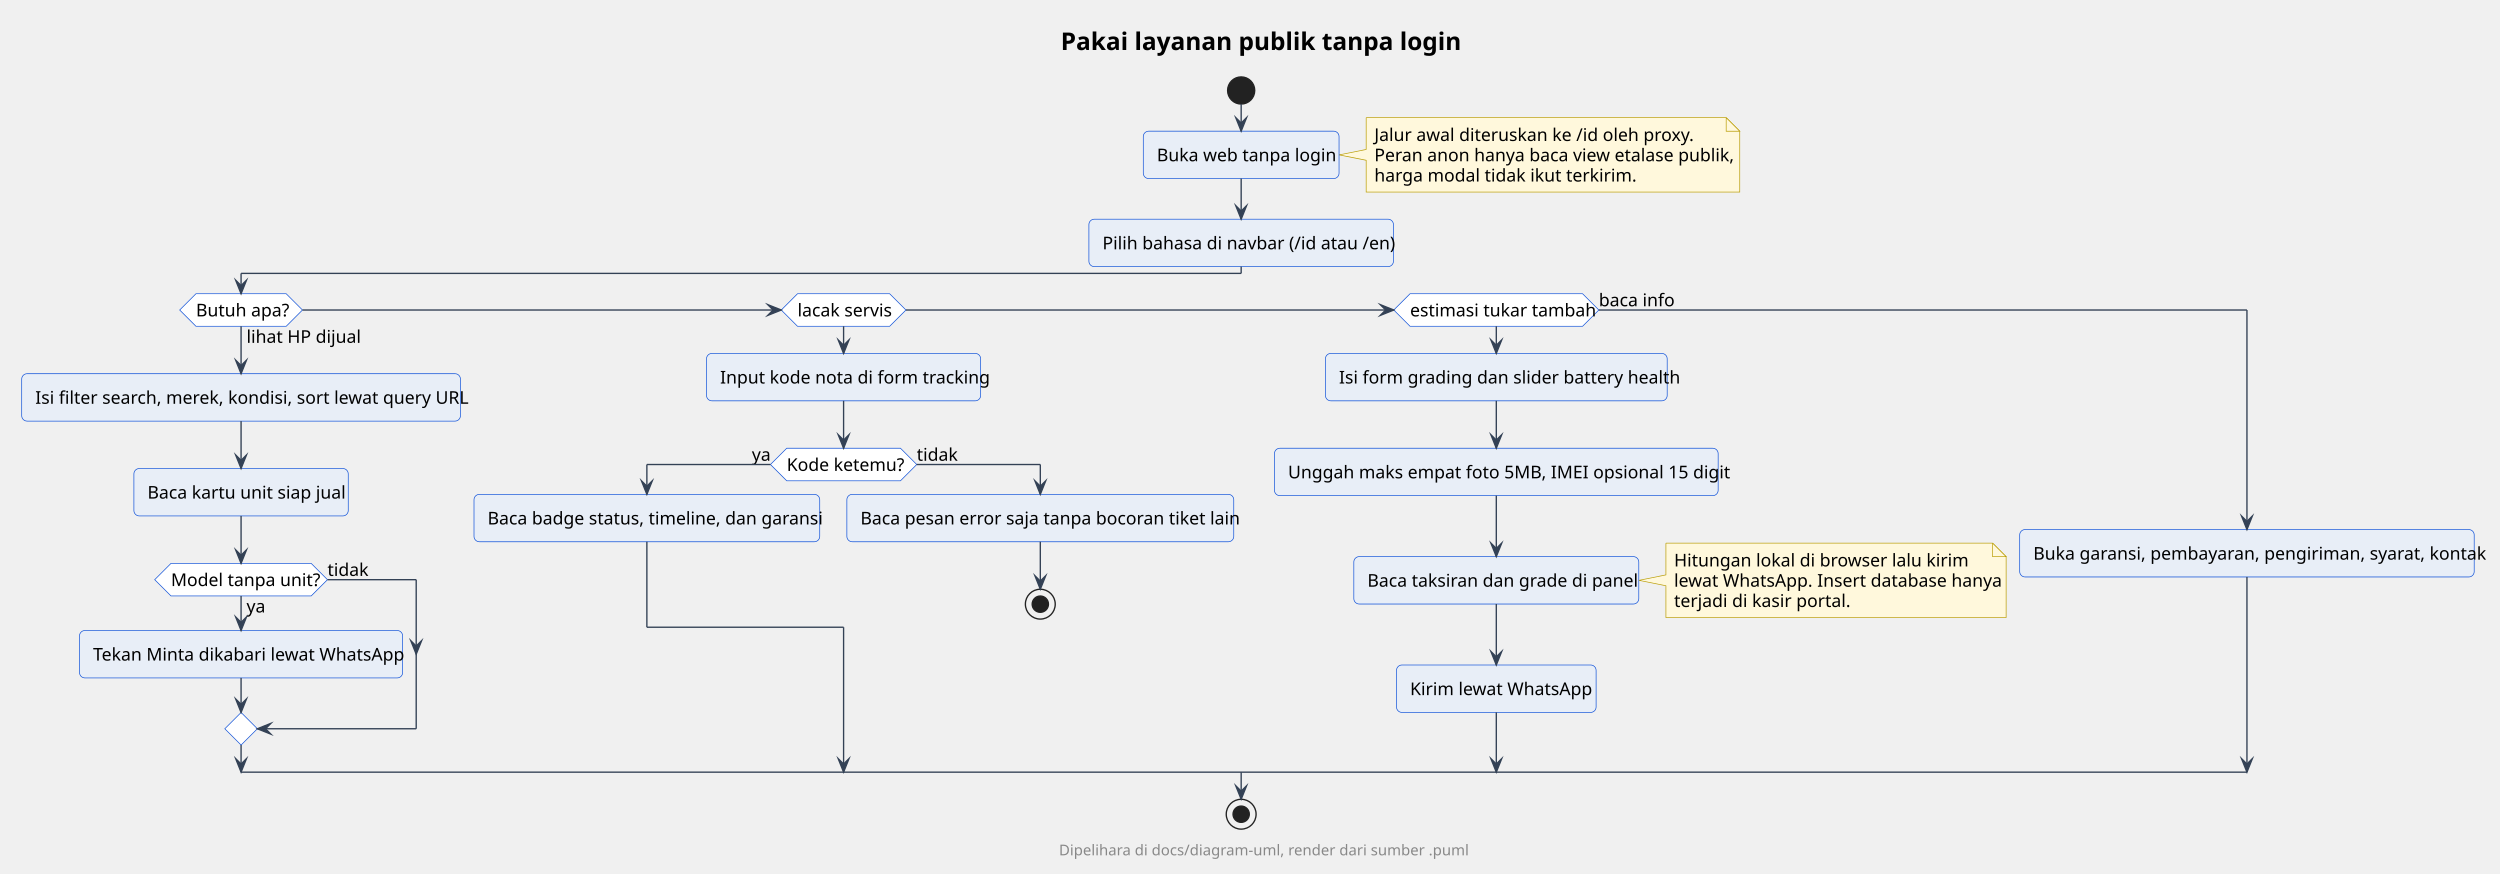
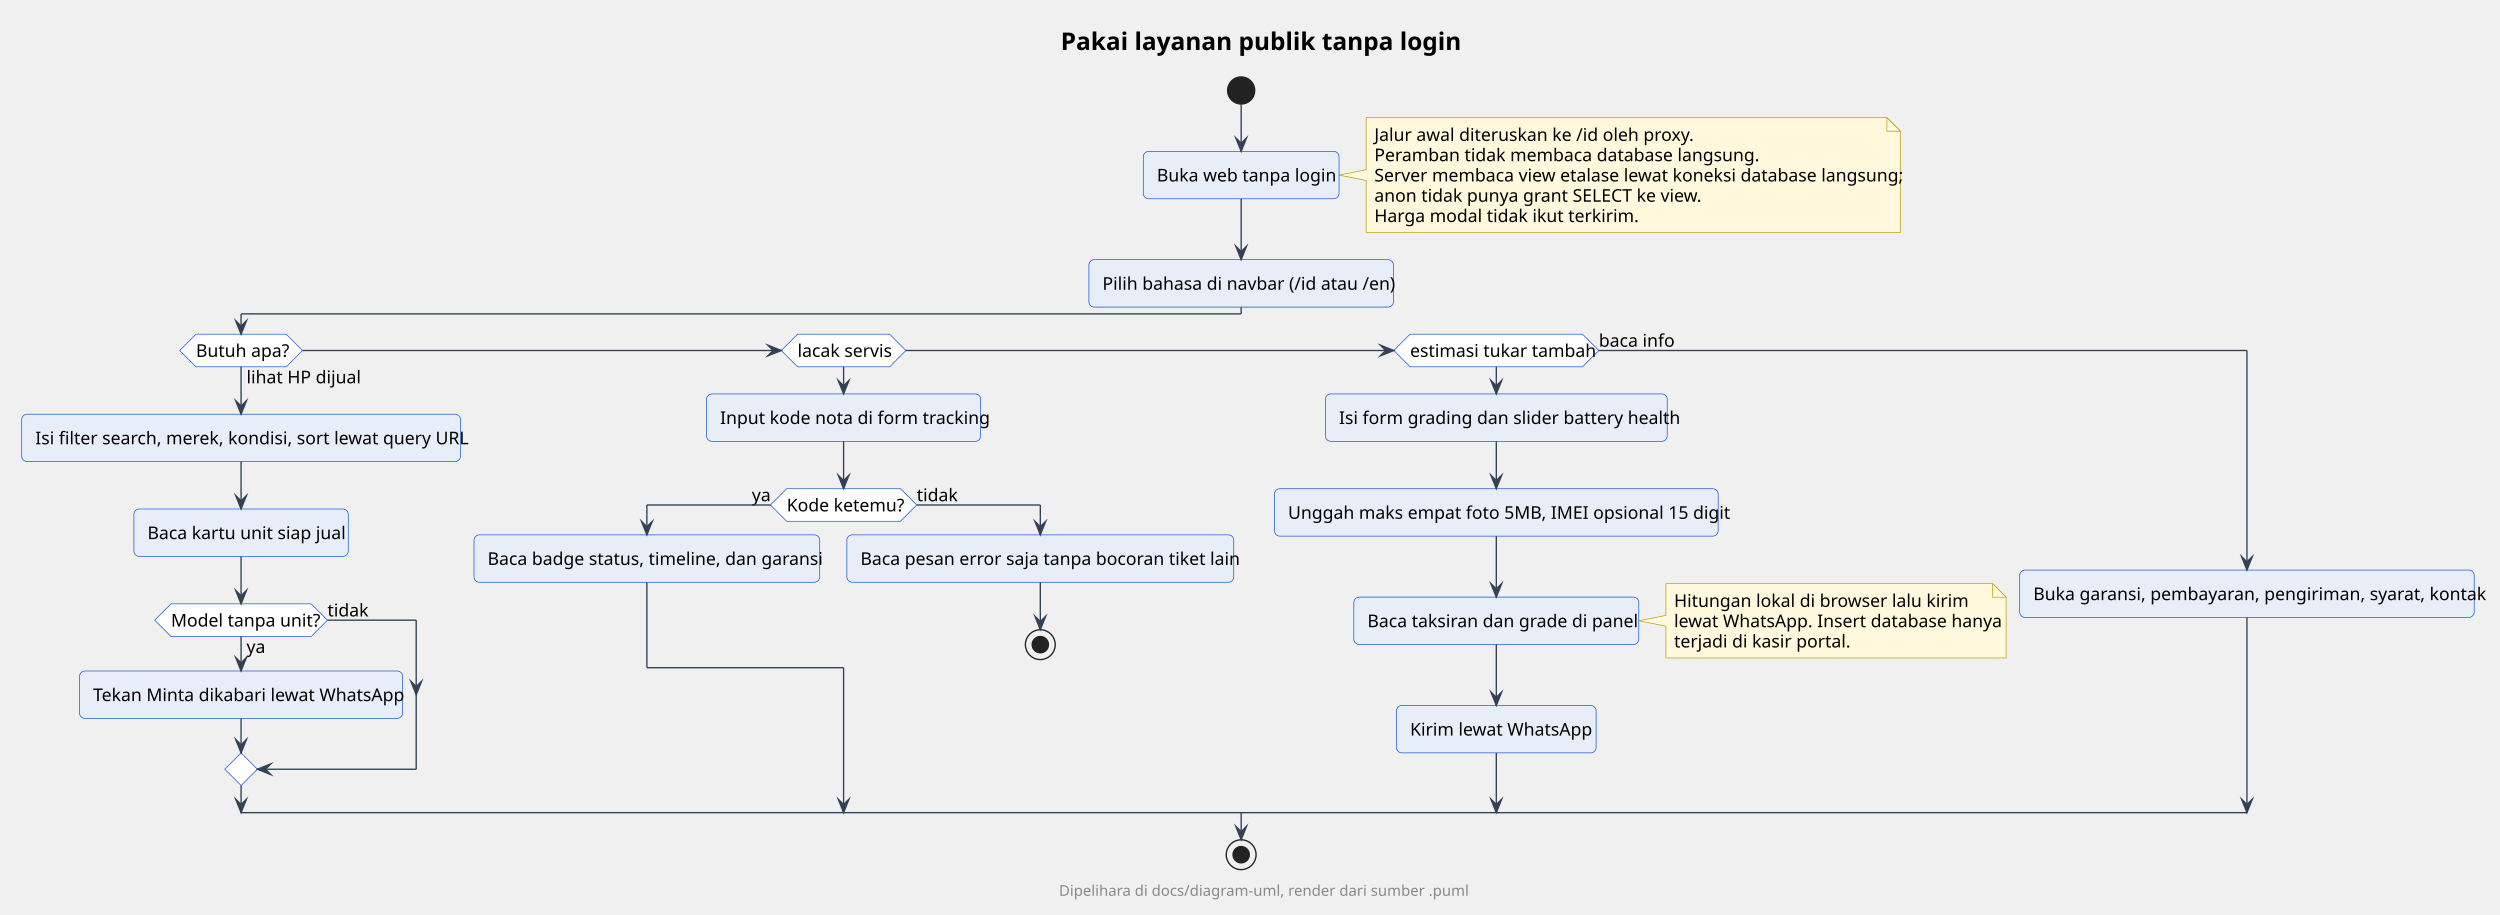
- <svg xmlns="http://www.w3.org/2000/svg" contentStyleType="text/css" data-diagram-type="ACTIVITY" height="644px" preserveAspectRatio="none" style="width:1843px;height:644px;background:#FFFFFF;" version="1.1" viewBox="0 0 1843 644" width="1843px" zoomAndPan="magnify">
+ <svg xmlns="http://www.w3.org/2000/svg" version="1.1" data-diagram-type="ACTIVITY" style="width:1843px;height:674px;background:#FFFFFF;" width="1843px" height="674px" viewBox="0 0 1843 674" zoomAndPan="magnify" preserveAspectRatio="none" contentStyleType="text/css">
  <defs />
-   <g>
+   <g font-family="sans-serif" lengthAdjust="spacing">
    <g class="title" data-source-line="43">
-       <text fill="#000000" font-family="sans-serif" font-size="18" font-weight="700" lengthAdjust="spacing" textLength="278.068" x="781.955" y="36.884">Pakai layanan publik tanpa login</text>
+       <text x="781.955" y="36.884" fill="#000" font-size="18" textLength="278.068" font-weight="700">Pakai layanan publik tanpa login</text>
    </g>
-     <ellipse cx="914.989" cy="66.698" fill="#222222" rx="10" ry="10" style="stroke:#222222;stroke-width:1;" />
-     <path d="M1007.145,86.749 L1007.145,110.173 L987.145,114.173 L1007.145,118.173 L1007.145,141.596 A0,0 0 0 0 1007.145,141.596 L1282.54,141.596 A0,0 0 0 0 1282.54,141.596 L1282.54,96.749 L1272.54,86.749 L1007.145,86.749 A0,0 0 0 0 1007.145,86.749" fill="#FFF8DC" style="stroke:#B89B00;stroke-width:0.5;" />
-     <path d="M1272.54,86.749 L1272.54,96.749 L1282.54,96.749 L1272.54,86.749" fill="#FFF8DC" style="stroke:#B89B00;stroke-width:0.5;" />
-     <text fill="#000000" font-family="sans-serif" font-size="13" lengthAdjust="spacing" textLength="224.002" x="1013.145" y="103.943">Jalur awal diteruskan ke /id oleh proxy.</text>
-     <text fill="#000000" font-family="sans-serif" font-size="13" lengthAdjust="spacing" textLength="254.395" x="1013.145" y="118.892">Peran anon hanya baca view etalase publik,</text>
-     <text fill="#000000" font-family="sans-serif" font-size="13" lengthAdjust="spacing" textLength="177.011" x="1013.145" y="133.841">harga modal tidak ikut terkirim.</text>
-     <rect fill="#E8EEF7" height="34.949" rx="4" ry="4" style="stroke:#0B4ED8;stroke-width:0.5;" width="144.312" x="842.833" y="96.698" />
-     <text fill="#000000" font-family="sans-serif" font-size="13" lengthAdjust="spacing" textLength="124.312" x="852.833" y="118.892">Buka web tanpa login</text>
-     <rect fill="#E8EEF7" height="34.949" rx="4" ry="4" style="stroke:#0B4ED8;stroke-width:0.5;" width="224.515" x="802.732" y="161.596" />
-     <text fill="#000000" font-family="sans-serif" font-size="13" lengthAdjust="spacing" textLength="204.515" x="812.732" y="183.79">Pilih bahasa di navbar (/id atau /en)</text>
-     <polygon fill="#FFFFFF" points="144.466,216.544,210.971,216.544,222.971,228.544,210.971,240.544,144.466,240.544,132.466,228.544,144.466,216.544" style="stroke:#0B4ED8;stroke-width:0.5;stroke-linejoin:miter;stroke-miterlimit:10;" />
-     <text fill="#000000" font-family="sans-serif" font-size="13" lengthAdjust="spacing" textLength="79.485" x="181.719" y="252.738">lihat HP dijual</text>
-     <text fill="#000000" font-family="sans-serif" font-size="13" lengthAdjust="spacing" textLength="66.504" x="144.466" y="233.264">Butuh apa?</text>
-     <rect fill="#E8EEF7" height="34.949" rx="4" ry="4" style="stroke:#0B4ED8;stroke-width:0.5;" width="323.437" x="16" y="275.493" />
-     <text fill="#000000" font-family="sans-serif" font-size="13" lengthAdjust="spacing" textLength="303.437" x="26" y="297.687">Isi filter search, merek, kondisi, sort lewat query URL</text>
-     <rect fill="#E8EEF7" height="34.949" rx="4" ry="4" style="stroke:#0B4ED8;stroke-width:0.5;" width="158.023" x="98.707" y="345.391" />
-     <text fill="#000000" font-family="sans-serif" font-size="13" lengthAdjust="spacing" textLength="138.023" x="108.707" y="367.584">Baca kartu unit siap jual</text>
-     <rect fill="#E8EEF7" height="34.949" rx="4" ry="4" style="stroke:#0B4ED8;stroke-width:0.5;" width="238.213" x="58.612" y="464.814" />
-     <text fill="#000000" font-family="sans-serif" font-size="13" lengthAdjust="spacing" textLength="218.213" x="68.612" y="487.008">Tekan Minta dikabari lewat WhatsApp</text>
-     <polygon fill="#FFFFFF" points="126.042,415.339,229.395,415.339,241.395,427.339,229.395,439.339,126.042,439.339,114.042,427.339,126.042,415.339" style="stroke:#0B4ED8;stroke-width:0.5;stroke-linejoin:miter;stroke-miterlimit:10;" />
-     <text fill="#000000" font-family="sans-serif" font-size="13" lengthAdjust="spacing" textLength="13.73" x="181.719" y="451.533">ya</text>
-     <text fill="#000000" font-family="sans-serif" font-size="13" lengthAdjust="spacing" textLength="103.353" x="126.042" y="432.059">Model tanpa unit?</text>
-     <text fill="#000000" font-family="sans-serif" font-size="13" lengthAdjust="spacing" textLength="27.46" x="241.395" y="424.584">tidak</text>
-     <polygon fill="#FFFFFF" points="177.719,525.237,189.719,537.237,177.719,549.237,165.719,537.237,177.719,525.237" style="stroke:#0B4ED8;stroke-width:0.5;stroke-linejoin:miter;stroke-miterlimit:10;" />
-     <polygon fill="#FFFFFF" points="587.94,216.544,655.847,216.544,667.847,228.544,655.847,240.544,587.94,240.544,575.94,228.544,587.94,216.544" style="stroke:#0B4ED8;stroke-width:0.5;stroke-linejoin:miter;stroke-miterlimit:10;" />
-     <text fill="#000000" font-family="sans-serif" font-size="13" lengthAdjust="spacing" textLength="67.907" x="587.94" y="233.264">lacak servis</text>
-     <rect fill="#E8EEF7" height="34.949" rx="4" ry="4" style="stroke:#0B4ED8;stroke-width:0.5;" width="202.102" x="520.843" y="260.544" />
-     <text fill="#000000" font-family="sans-serif" font-size="13" lengthAdjust="spacing" textLength="182.102" x="530.843" y="282.738">Input kode nota di form tracking</text>
-     <polygon fill="#FFFFFF" points="579.977,330.442,663.81,330.442,675.81,342.442,663.81,354.442,579.977,354.442,567.977,342.442,579.977,330.442" style="stroke:#0B4ED8;stroke-width:0.5;stroke-linejoin:miter;stroke-miterlimit:10;" />
-     <text fill="#000000" font-family="sans-serif" font-size="13" lengthAdjust="spacing" textLength="83.834" x="579.977" y="347.161">Kode ketemu?</text>
-     <text fill="#000000" font-family="sans-serif" font-size="13" lengthAdjust="spacing" textLength="13.73" x="554.247" y="339.687">ya</text>
-     <text fill="#000000" font-family="sans-serif" font-size="13" lengthAdjust="spacing" textLength="27.46" x="675.81" y="339.687">tidak</text>
-     <rect fill="#E8EEF7" height="34.949" rx="4" ry="4" style="stroke:#0B4ED8;stroke-width:0.5;" width="254.87" x="349.437" y="364.442" />
-     <text fill="#000000" font-family="sans-serif" font-size="13" lengthAdjust="spacing" textLength="234.87" x="359.437" y="386.636">Baca badge status, timeline, dan garansi</text>
-     <rect fill="#E8EEF7" height="34.949" rx="4" ry="4" style="stroke:#0B4ED8;stroke-width:0.5;" width="285.218" x="624.307" y="364.442" />
-     <text fill="#000000" font-family="sans-serif" font-size="13" lengthAdjust="spacing" textLength="265.218" x="634.307" y="386.636">Baca pesan error saja tanpa bocoran tiket lain</text>
-     <ellipse cx="766.915" cy="445.391" fill="none" rx="11" ry="11" style="stroke:#222222;stroke-width:1;" />
-     <ellipse cx="766.915" cy="445.391" fill="#222222" rx="6" ry="6" style="stroke:#222222;stroke-width:1;" />
-     <polygon fill="#FFFFFF" points="1039.496,216.544,1166.659,216.544,1178.659,228.544,1166.659,240.544,1039.496,240.544,1027.496,228.544,1039.496,216.544" style="stroke:#0B4ED8;stroke-width:0.5;stroke-linejoin:miter;stroke-miterlimit:10;" />
-     <text fill="#000000" font-family="sans-serif" font-size="13" lengthAdjust="spacing" textLength="127.163" x="1039.496" y="233.264">estimasi tukar tambah</text>
-     <text fill="#000000" font-family="sans-serif" font-size="13" lengthAdjust="spacing" textLength="52.762" x="1178.659" y="225.79">baca info</text>
-     <rect fill="#E8EEF7" height="34.949" rx="4" ry="4" style="stroke:#0B4ED8;stroke-width:0.5;" width="251.956" x="977.099" y="260.544" />
-     <text fill="#000000" font-family="sans-serif" font-size="13" lengthAdjust="spacing" textLength="231.956" x="987.099" y="282.738">Isi form grading dan slider battery health</text>
-     <rect fill="#E8EEF7" height="34.949" rx="4" ry="4" style="stroke:#0B4ED8;stroke-width:0.5;" width="327.106" x="939.524" y="330.442" />
-     <text fill="#000000" font-family="sans-serif" font-size="13" lengthAdjust="spacing" textLength="307.106" x="949.524" y="352.636">Unggah maks empat foto 5MB, IMEI opsional 15 digit</text>
-     <path d="M1228.114,400.391 L1228.114,423.814 L1208.114,427.814 L1228.114,431.814 L1228.114,455.237 A0,0 0 0 0 1228.114,455.237 L1478.919,455.237 A0,0 0 0 0 1478.919,455.237 L1478.919,410.391 L1468.919,400.391 L1228.114,400.391 A0,0 0 0 0 1228.114,400.391" fill="#FFF8DC" style="stroke:#B89B00;stroke-width:0.5;" />
-     <path d="M1468.919,400.391 L1468.919,410.391 L1478.919,410.391 L1468.919,400.391" fill="#FFF8DC" style="stroke:#B89B00;stroke-width:0.5;" />
-     <text fill="#000000" font-family="sans-serif" font-size="13" lengthAdjust="spacing" textLength="200.859" x="1234.114" y="417.584">Hitungan lokal di browser lalu kirim</text>
-     <text fill="#000000" font-family="sans-serif" font-size="13" lengthAdjust="spacing" textLength="229.804" x="1234.114" y="432.533">lewat WhatsApp. Insert database hanya</text>
-     <text fill="#000000" font-family="sans-serif" font-size="13" lengthAdjust="spacing" textLength="119.939" x="1234.114" y="447.482">terjadi di kasir portal.</text>
-     <rect fill="#E8EEF7" height="34.949" rx="4" ry="4" style="stroke:#0B4ED8;stroke-width:0.5;" width="210.074" x="998.04" y="410.339" />
-     <text fill="#000000" font-family="sans-serif" font-size="13" lengthAdjust="spacing" textLength="190.074" x="1008.04" y="432.533">Baca taksiran dan grade di panel</text>
-     <rect fill="#E8EEF7" height="34.949" rx="4" ry="4" style="stroke:#0B4ED8;stroke-width:0.5;" width="147.15" x="1029.502" y="490.237" />
-     <text fill="#000000" font-family="sans-serif" font-size="13" lengthAdjust="spacing" textLength="127.15" x="1039.502" y="512.431">Kirim lewat WhatsApp</text>
-     <rect fill="#E8EEF7" height="34.949" rx="4" ry="4" style="stroke:#0B4ED8;stroke-width:0.5;" width="335.06" x="1488.919" y="390.391" />
-     <text fill="#000000" font-family="sans-serif" font-size="13" lengthAdjust="spacing" textLength="315.06" x="1498.919" y="412.584">Buka garansi, pembayaran, pengiriman, syarat, kontak</text>
-     <ellipse cx="914.989" cy="600.237" fill="none" rx="11" ry="11" style="stroke:#222222;stroke-width:1;" />
-     <ellipse cx="914.989" cy="600.237" fill="#222222" rx="6" ry="6" style="stroke:#222222;stroke-width:1;" />
-     <line style="stroke:#334155;stroke-width:1;" x1="914.989" x2="914.989" y1="76.698" y2="96.698" />
-     <polygon fill="#334155" points="910.989,86.698,914.989,96.698,918.989,86.698,914.989,90.698" style="stroke:#334155;stroke-width:1;stroke-linejoin:miter;stroke-miterlimit:10;" />
-     <line style="stroke:#334155;stroke-width:1;" x1="914.989" x2="914.989" y1="131.647" y2="161.596" />
-     <polygon fill="#334155" points="910.989,151.596,914.989,161.596,918.989,151.596,914.989,155.596" style="stroke:#334155;stroke-width:1;stroke-linejoin:miter;stroke-miterlimit:10;" />
-     <line style="stroke:#334155;stroke-width:1;" x1="177.719" x2="177.719" y1="310.442" y2="345.391" />
-     <polygon fill="#334155" points="173.719,335.391,177.719,345.391,181.719,335.391,177.719,339.391" style="stroke:#334155;stroke-width:1;stroke-linejoin:miter;stroke-miterlimit:10;" />
-     <line style="stroke:#334155;stroke-width:1;" x1="177.719" x2="177.719" y1="439.339" y2="464.814" />
-     <polygon fill="#334155" points="173.719,454.814,177.719,464.814,181.719,454.814,177.719,458.814" style="stroke:#334155;stroke-width:1;stroke-linejoin:miter;stroke-miterlimit:10;" />
-     <line style="stroke:#334155;stroke-width:1;" x1="241.395" x2="306.825" y1="427.339" y2="427.339" />
-     <polygon fill="#334155" points="302.825,472.288,306.825,482.288,310.825,472.288,306.825,476.288" style="stroke:#334155;stroke-width:1;stroke-linejoin:miter;stroke-miterlimit:10;" />
-     <line style="stroke:#334155;stroke-width:1;" x1="306.825" x2="306.825" y1="427.339" y2="537.237" />
-     <line style="stroke:#334155;stroke-width:1;" x1="306.825" x2="189.719" y1="537.237" y2="537.237" />
-     <polygon fill="#334155" points="199.719,533.237,189.719,537.237,199.719,541.237,195.719,537.237" style="stroke:#334155;stroke-width:1;stroke-linejoin:miter;stroke-miterlimit:10;" />
-     <line style="stroke:#334155;stroke-width:1;" x1="177.719" x2="177.719" y1="499.762" y2="525.237" />
-     <polygon fill="#334155" points="173.719,515.237,177.719,525.237,181.719,515.237,177.719,519.237" style="stroke:#334155;stroke-width:1;stroke-linejoin:miter;stroke-miterlimit:10;" />
-     <line style="stroke:#334155;stroke-width:1;" x1="177.719" x2="177.719" y1="380.339" y2="415.339" />
-     <polygon fill="#334155" points="173.719,405.339,177.719,415.339,181.719,405.339,177.719,409.339" style="stroke:#334155;stroke-width:1;stroke-linejoin:miter;stroke-miterlimit:10;" />
-     <line style="stroke:#334155;stroke-width:1;" x1="766.915" x2="766.915" y1="399.391" y2="434.391" />
-     <polygon fill="#334155" points="762.915,424.391,766.915,434.391,770.915,424.391,766.915,428.391" style="stroke:#334155;stroke-width:1;stroke-linejoin:miter;stroke-miterlimit:10;" />
-     <line style="stroke:#334155;stroke-width:1;" x1="567.977" x2="476.872" y1="342.442" y2="342.442" />
-     <line style="stroke:#334155;stroke-width:1;" x1="476.872" x2="476.872" y1="342.442" y2="364.442" />
-     <polygon fill="#334155" points="472.872,354.442,476.872,364.442,480.872,354.442,476.872,358.442" style="stroke:#334155;stroke-width:1;stroke-linejoin:miter;stroke-miterlimit:10;" />
-     <line style="stroke:#334155;stroke-width:1;" x1="675.81" x2="766.915" y1="342.442" y2="342.442" />
-     <line style="stroke:#334155;stroke-width:1;" x1="766.915" x2="766.915" y1="342.442" y2="364.442" />
-     <polygon fill="#334155" points="762.915,354.442,766.915,364.442,770.915,354.442,766.915,358.442" style="stroke:#334155;stroke-width:1;stroke-linejoin:miter;stroke-miterlimit:10;" />
-     <line style="stroke:#334155;stroke-width:1;" x1="476.872" x2="476.872" y1="399.391" y2="462.391" />
-     <line style="stroke:#334155;stroke-width:1;" x1="476.872" x2="621.894" y1="462.391" y2="462.391" />
-     <line style="stroke:#334155;stroke-width:1;" x1="621.894" x2="621.894" y1="462.391" y2="569.237" />
-     <polygon fill="#334155" points="617.894,559.237,621.894,569.237,625.894,559.237,621.894,563.237" style="stroke:#334155;stroke-width:1;stroke-linejoin:miter;stroke-miterlimit:10;" />
-     <line style="stroke:#334155;stroke-width:1;" x1="621.894" x2="621.894" y1="295.493" y2="330.442" />
-     <polygon fill="#334155" points="617.894,320.442,621.894,330.442,625.894,320.442,621.894,324.442" style="stroke:#334155;stroke-width:1;stroke-linejoin:miter;stroke-miterlimit:10;" />
-     <line style="stroke:#334155;stroke-width:1;" x1="1103.077" x2="1103.077" y1="295.493" y2="330.442" />
-     <polygon fill="#334155" points="1099.077,320.442,1103.077,330.442,1107.077,320.442,1103.077,324.442" style="stroke:#334155;stroke-width:1;stroke-linejoin:miter;stroke-miterlimit:10;" />
-     <line style="stroke:#334155;stroke-width:1;" x1="1103.077" x2="1103.077" y1="365.391" y2="410.339" />
-     <polygon fill="#334155" points="1099.077,400.339,1103.077,410.339,1107.077,400.339,1103.077,404.339" style="stroke:#334155;stroke-width:1;stroke-linejoin:miter;stroke-miterlimit:10;" />
-     <line style="stroke:#334155;stroke-width:1;" x1="1103.077" x2="1103.077" y1="445.288" y2="490.237" />
-     <polygon fill="#334155" points="1099.077,480.237,1103.077,490.237,1107.077,480.237,1103.077,484.237" style="stroke:#334155;stroke-width:1;stroke-linejoin:miter;stroke-miterlimit:10;" />
-     <line style="stroke:#334155;stroke-width:1;" x1="177.719" x2="177.719" y1="240.544" y2="275.493" />
-     <polygon fill="#334155" points="173.719,265.493,177.719,275.493,181.719,265.493,177.719,269.493" style="stroke:#334155;stroke-width:1;stroke-linejoin:miter;stroke-miterlimit:10;" />
-     <line style="stroke:#334155;stroke-width:1;" x1="177.719" x2="177.719" y1="549.237" y2="569.237" />
-     <polygon fill="#334155" points="173.719,559.237,177.719,569.237,181.719,559.237,177.719,563.237" style="stroke:#334155;stroke-width:1;stroke-linejoin:miter;stroke-miterlimit:10;" />
-     <line style="stroke:#334155;stroke-width:1;" x1="621.894" x2="621.894" y1="240.544" y2="260.544" />
-     <polygon fill="#334155" points="617.894,250.544,621.894,260.544,625.894,250.544,621.894,254.544" style="stroke:#334155;stroke-width:1;stroke-linejoin:miter;stroke-miterlimit:10;" />
-     <line style="stroke:#334155;stroke-width:1;" x1="1103.077" x2="1103.077" y1="240.544" y2="260.544" />
-     <polygon fill="#334155" points="1099.077,250.544,1103.077,260.544,1107.077,250.544,1103.077,254.544" style="stroke:#334155;stroke-width:1;stroke-linejoin:miter;stroke-miterlimit:10;" />
-     <line style="stroke:#334155;stroke-width:1;" x1="1103.077" x2="1103.077" y1="525.186" y2="569.237" />
-     <polygon fill="#334155" points="1099.077,559.237,1103.077,569.237,1107.077,559.237,1103.077,563.237" style="stroke:#334155;stroke-width:1;stroke-linejoin:miter;stroke-miterlimit:10;" />
-     <line style="stroke:#334155;stroke-width:1;" x1="222.971" x2="575.94" y1="228.544" y2="228.544" />
-     <polygon fill="#334155" points="565.94,224.544,575.94,228.544,565.94,232.544,569.94,228.544" style="stroke:#334155;stroke-width:1;stroke-linejoin:miter;stroke-miterlimit:10;" />
-     <line style="stroke:#334155;stroke-width:1;" x1="667.847" x2="1027.496" y1="228.544" y2="228.544" />
-     <polygon fill="#334155" points="1017.496,224.544,1027.496,228.544,1017.496,232.544,1021.496,228.544" style="stroke:#334155;stroke-width:1;stroke-linejoin:miter;stroke-miterlimit:10;" />
-     <line style="stroke:#334155;stroke-width:1;" x1="914.989" x2="914.989" y1="196.544" y2="201.544" />
-     <line style="stroke:#334155;stroke-width:1;" x1="914.989" x2="177.719" y1="201.544" y2="201.544" />
-     <line style="stroke:#334155;stroke-width:1;" x1="177.719" x2="177.719" y1="201.544" y2="216.544" />
-     <polygon fill="#334155" points="173.719,206.544,177.719,216.544,181.719,206.544,177.719,210.544" style="stroke:#334155;stroke-width:1;stroke-linejoin:miter;stroke-miterlimit:10;" />
-     <line style="stroke:#334155;stroke-width:1;" x1="1178.659" x2="1656.448" y1="228.544" y2="228.544" />
-     <line style="stroke:#334155;stroke-width:1;" x1="1656.448" x2="1656.448" y1="228.544" y2="390.391" />
-     <polygon fill="#334155" points="1652.448,380.391,1656.448,390.391,1660.448,380.391,1656.448,384.391" style="stroke:#334155;stroke-width:1;stroke-linejoin:miter;stroke-miterlimit:10;" />
-     <line style="stroke:#334155;stroke-width:1;" x1="1656.448" x2="1656.448" y1="425.339" y2="569.237" />
-     <polygon fill="#334155" points="1652.448,559.237,1656.448,569.237,1660.448,559.237,1656.448,563.237" style="stroke:#334155;stroke-width:1;stroke-linejoin:miter;stroke-miterlimit:10;" />
-     <line style="stroke:#334155;stroke-width:1;" x1="177.719" x2="1656.448" y1="569.237" y2="569.237" />
-     <line style="stroke:#334155;stroke-width:1;" x1="914.989" x2="914.989" y1="569.237" y2="589.237" />
-     <polygon fill="#334155" points="910.989,579.237,914.989,589.237,918.989,579.237,914.989,583.237" style="stroke:#334155;stroke-width:1;stroke-linejoin:miter;stroke-miterlimit:10;" />
+     <ellipse cx="914.989" cy="66.698" rx="10" ry="10" fill="#222" style="stroke:#222;stroke-width:1;" />
+     <path d="M1007.145,86.698 L1007.145,125.07 L987.145,129.07 L1007.145,133.07 L1007.145,171.442 A0,0 0 0 0 1007.145,171.442 L1401.019,171.442 A0,0 0 0 0 1401.019,171.442 L1401.019,96.698 L1391.019,86.698 L1007.145,86.698 A0,0 0 0 0 1007.145,86.698" style="stroke:#B89B00;stroke-width:0.5;" fill="#FFF8DC" />
+     <path d="M1391.019,86.698 L1391.019,96.698 L1401.019,96.698 L1391.019,86.698" style="stroke:#B89B00;stroke-width:0.5;" fill="#FFF8DC" />
+     <text x="1013.145" y="103.892" fill="#000" font-size="13" textLength="224.002">Jalur awal diteruskan ke /id oleh proxy.</text>
+     <text x="1013.145" y="118.841" fill="#000" font-size="13" textLength="268.836">Peramban tidak membaca database langsung.</text>
+     <text x="1013.145" y="133.79" fill="#000" font-size="13" textLength="372.874">Server membaca view etalase lewat koneksi database langsung;</text>
+     <text x="1013.145" y="148.738" fill="#000" font-size="13" textLength="237.021">anon tidak punya grant SELECT ke view.</text>
+     <text x="1013.145" y="163.687" fill="#000" font-size="13" textLength="179.169">Harga modal tidak ikut terkirim.</text>
+     <rect x="842.833" y="111.596" width="144.313" height="34.949" fill="#E8EEF7" style="stroke:#0B4ED8;stroke-width:0.5;" rx="4" ry="4" />
+     <text x="852.833" y="133.79" fill="#000" font-size="13" textLength="124.313">Buka web tanpa login</text>
+     <rect x="802.732" y="191.442" width="224.515" height="34.949" fill="#E8EEF7" style="stroke:#0B4ED8;stroke-width:0.5;" rx="4" ry="4" />
+     <text x="812.732" y="213.636" fill="#000" font-size="13" textLength="204.515">Pilih bahasa di navbar (/id atau /en)</text>
+     <polygon points="144.466,246.391,210.971,246.391,222.971,258.391,210.971,270.391,144.466,270.391,132.466,258.391,144.466,246.391" fill="#FFF" style="stroke:#0B4ED8;stroke-width:0.5;stroke-linejoin:miter;stroke-miterlimit:10;" />
+     <text x="181.719" y="282.584" fill="#000" font-size="13" textLength="79.485">lihat HP dijual</text>
+     <text x="144.466" y="263.11" fill="#000" font-size="13" textLength="66.504">Butuh apa?</text>
+     <rect x="16" y="305.339" width="323.437" height="34.949" fill="#E8EEF7" style="stroke:#0B4ED8;stroke-width:0.5;" rx="4" ry="4" />
+     <text x="26" y="327.533" fill="#000" font-size="13" textLength="303.437">Isi filter search, merek, kondisi, sort lewat query URL</text>
+     <rect x="98.707" y="375.237" width="158.023" height="34.949" fill="#E8EEF7" style="stroke:#0B4ED8;stroke-width:0.5;" rx="4" ry="4" />
+     <text x="108.707" y="397.431" fill="#000" font-size="13" textLength="138.023">Baca kartu unit siap jual</text>
+     <rect x="58.612" y="494.66" width="238.213" height="34.949" fill="#E8EEF7" style="stroke:#0B4ED8;stroke-width:0.5;" rx="4" ry="4" />
+     <text x="68.612" y="516.854" fill="#000" font-size="13" textLength="218.213">Tekan Minta dikabari lewat WhatsApp</text>
+     <polygon points="126.042,445.186,229.395,445.186,241.395,457.186,229.395,469.186,126.042,469.186,114.042,457.186,126.042,445.186" fill="#FFF" style="stroke:#0B4ED8;stroke-width:0.5;stroke-linejoin:miter;stroke-miterlimit:10;" />
+     <text x="181.719" y="481.379" fill="#000" font-size="13" textLength="13.73">ya</text>
+     <text x="126.042" y="461.905" fill="#000" font-size="13" textLength="103.353">Model tanpa unit?</text>
+     <text x="241.395" y="454.431" fill="#000" font-size="13" textLength="27.46">tidak</text>
+     <polygon points="177.719,555.083,189.719,567.083,177.719,579.083,165.719,567.083,177.719,555.083" fill="#FFF" style="stroke:#0B4ED8;stroke-width:0.5;stroke-linejoin:miter;stroke-miterlimit:10;" />
+     <polygon points="587.94,246.391,655.847,246.391,667.847,258.391,655.847,270.391,587.94,270.391,575.94,258.391,587.94,246.391" fill="#FFF" style="stroke:#0B4ED8;stroke-width:0.5;stroke-linejoin:miter;stroke-miterlimit:10;" />
+     <text x="587.94" y="263.11" fill="#000" font-size="13" textLength="67.907">lacak servis</text>
+     <rect x="520.843" y="290.391" width="202.102" height="34.949" fill="#E8EEF7" style="stroke:#0B4ED8;stroke-width:0.5;" rx="4" ry="4" />
+     <text x="530.843" y="312.584" fill="#000" font-size="13" textLength="182.102">Input kode nota di form tracking</text>
+     <polygon points="579.977,360.288,663.81,360.288,675.81,372.288,663.81,384.288,579.977,384.288,567.977,372.288,579.977,360.288" fill="#FFF" style="stroke:#0B4ED8;stroke-width:0.5;stroke-linejoin:miter;stroke-miterlimit:10;" />
+     <text x="579.977" y="377.008" fill="#000" font-size="13" textLength="83.833">Kode ketemu?</text>
+     <text x="554.247" y="369.533" fill="#000" font-size="13" textLength="13.73">ya</text>
+     <text x="675.81" y="369.533" fill="#000" font-size="13" textLength="27.46">tidak</text>
+     <rect x="349.437" y="394.288" width="254.87" height="34.949" fill="#E8EEF7" style="stroke:#0B4ED8;stroke-width:0.5;" rx="4" ry="4" />
+     <text x="359.437" y="416.482" fill="#000" font-size="13" textLength="234.87">Baca badge status, timeline, dan garansi</text>
+     <rect x="624.307" y="394.288" width="285.218" height="34.949" fill="#E8EEF7" style="stroke:#0B4ED8;stroke-width:0.5;" rx="4" ry="4" />
+     <text x="634.307" y="416.482" fill="#000" font-size="13" textLength="265.218">Baca pesan error saja tanpa bocoran tiket lain</text>
+     <ellipse cx="766.916" cy="475.237" rx="11" ry="11" fill="none" style="stroke:#222;stroke-width:1;" />
+     <ellipse cx="766.916" cy="475.237" rx="6" ry="6" fill="#222" style="stroke:#222;stroke-width:1;" />
+     <polygon points="1039.496,246.391,1166.659,246.391,1178.659,258.391,1166.659,270.391,1039.496,270.391,1027.496,258.391,1039.496,246.391" fill="#FFF" style="stroke:#0B4ED8;stroke-width:0.5;stroke-linejoin:miter;stroke-miterlimit:10;" />
+     <text x="1039.496" y="263.11" fill="#000" font-size="13" textLength="127.163">estimasi tukar tambah</text>
+     <text x="1178.659" y="255.636" fill="#000" font-size="13" textLength="52.762">baca info</text>
+     <rect x="977.099" y="290.391" width="251.956" height="34.949" fill="#E8EEF7" style="stroke:#0B4ED8;stroke-width:0.5;" rx="4" ry="4" />
+     <text x="987.099" y="312.584" fill="#000" font-size="13" textLength="231.956">Isi form grading dan slider battery health</text>
+     <rect x="939.524" y="360.288" width="327.106" height="34.949" fill="#E8EEF7" style="stroke:#0B4ED8;stroke-width:0.5;" rx="4" ry="4" />
+     <text x="949.524" y="382.482" fill="#000" font-size="13" textLength="307.106">Unggah maks empat foto 5MB, IMEI opsional 15 digit</text>
+     <path d="M1228.115,430.237 L1228.115,453.66 L1208.115,457.66 L1228.115,461.66 L1228.115,485.083 A0,0 0 0 0 1228.115,485.083 L1478.919,485.083 A0,0 0 0 0 1478.919,485.083 L1478.919,440.237 L1468.919,430.237 L1228.115,430.237 A0,0 0 0 0 1228.115,430.237" style="stroke:#B89B00;stroke-width:0.5;" fill="#FFF8DC" />
+     <path d="M1468.919,430.237 L1468.919,440.237 L1478.919,440.237 L1468.919,430.237" style="stroke:#B89B00;stroke-width:0.5;" fill="#FFF8DC" />
+     <text x="1234.115" y="447.431" fill="#000" font-size="13" textLength="200.859">Hitungan lokal di browser lalu kirim</text>
+     <text x="1234.115" y="462.379" fill="#000" font-size="13" textLength="229.804">lewat WhatsApp. Insert database hanya</text>
+     <text x="1234.115" y="477.328" fill="#000" font-size="13" textLength="119.939">terjadi di kasir portal.</text>
+     <rect x="998.04" y="440.186" width="210.074" height="34.949" fill="#E8EEF7" style="stroke:#0B4ED8;stroke-width:0.5;" rx="4" ry="4" />
+     <text x="1008.04" y="462.379" fill="#000" font-size="13" textLength="190.074">Baca taksiran dan grade di panel</text>
+     <rect x="1029.502" y="520.083" width="147.15" height="34.949" fill="#E8EEF7" style="stroke:#0B4ED8;stroke-width:0.5;" rx="4" ry="4" />
+     <text x="1039.502" y="542.277" fill="#000" font-size="13" textLength="127.15">Kirim lewat WhatsApp</text>
+     <rect x="1488.919" y="420.237" width="335.06" height="34.949" fill="#E8EEF7" style="stroke:#0B4ED8;stroke-width:0.5;" rx="4" ry="4" />
+     <text x="1498.919" y="442.431" fill="#000" font-size="13" textLength="315.06">Buka garansi, pembayaran, pengiriman, syarat, kontak</text>
+     <ellipse cx="914.989" cy="630.083" rx="11" ry="11" fill="none" style="stroke:#222;stroke-width:1;" />
+     <ellipse cx="914.989" cy="630.083" rx="6" ry="6" fill="#222" style="stroke:#222;stroke-width:1;" />
+     <line x1="914.989" y1="76.698" x2="914.989" y2="111.596" style="stroke:#334155;stroke-width:1;" />
+     <polygon points="910.989,101.596,914.989,111.596,918.989,101.596,914.989,105.596" fill="#334155" style="stroke:#334155;stroke-width:1;stroke-linejoin:miter;stroke-miterlimit:10;" />
+     <line x1="914.989" y1="146.544" x2="914.989" y2="191.442" style="stroke:#334155;stroke-width:1;" />
+     <polygon points="910.989,181.442,914.989,191.442,918.989,181.442,914.989,185.442" fill="#334155" style="stroke:#334155;stroke-width:1;stroke-linejoin:miter;stroke-miterlimit:10;" />
+     <line x1="177.719" y1="340.288" x2="177.719" y2="375.237" style="stroke:#334155;stroke-width:1;" />
+     <polygon points="173.719,365.237,177.719,375.237,181.719,365.237,177.719,369.237" fill="#334155" style="stroke:#334155;stroke-width:1;stroke-linejoin:miter;stroke-miterlimit:10;" />
+     <line x1="177.719" y1="469.186" x2="177.719" y2="494.66" style="stroke:#334155;stroke-width:1;" />
+     <polygon points="173.719,484.66,177.719,494.66,181.719,484.66,177.719,488.66" fill="#334155" style="stroke:#334155;stroke-width:1;stroke-linejoin:miter;stroke-miterlimit:10;" />
+     <line x1="241.395" y1="457.186" x2="306.825" y2="457.186" style="stroke:#334155;stroke-width:1;" />
+     <polygon points="302.825,502.134,306.825,512.134,310.825,502.134,306.825,506.134" fill="#334155" style="stroke:#334155;stroke-width:1;stroke-linejoin:miter;stroke-miterlimit:10;" />
+     <line x1="306.825" y1="457.186" x2="306.825" y2="567.083" style="stroke:#334155;stroke-width:1;" />
+     <line x1="306.825" y1="567.083" x2="189.719" y2="567.083" style="stroke:#334155;stroke-width:1;" />
+     <polygon points="199.719,563.083,189.719,567.083,199.719,571.083,195.719,567.083" fill="#334155" style="stroke:#334155;stroke-width:1;stroke-linejoin:miter;stroke-miterlimit:10;" />
+     <line x1="177.719" y1="529.609" x2="177.719" y2="555.083" style="stroke:#334155;stroke-width:1;" />
+     <polygon points="173.719,545.083,177.719,555.083,181.719,545.083,177.719,549.083" fill="#334155" style="stroke:#334155;stroke-width:1;stroke-linejoin:miter;stroke-miterlimit:10;" />
+     <line x1="177.719" y1="410.186" x2="177.719" y2="445.186" style="stroke:#334155;stroke-width:1;" />
+     <polygon points="173.719,435.186,177.719,445.186,181.719,435.186,177.719,439.186" fill="#334155" style="stroke:#334155;stroke-width:1;stroke-linejoin:miter;stroke-miterlimit:10;" />
+     <line x1="766.916" y1="429.237" x2="766.916" y2="464.237" style="stroke:#334155;stroke-width:1;" />
+     <polygon points="762.916,454.237,766.916,464.237,770.916,454.237,766.916,458.237" fill="#334155" style="stroke:#334155;stroke-width:1;stroke-linejoin:miter;stroke-miterlimit:10;" />
+     <line x1="567.977" y1="372.288" x2="476.872" y2="372.288" style="stroke:#334155;stroke-width:1;" />
+     <line x1="476.872" y1="372.288" x2="476.872" y2="394.288" style="stroke:#334155;stroke-width:1;" />
+     <polygon points="472.872,384.288,476.872,394.288,480.872,384.288,476.872,388.288" fill="#334155" style="stroke:#334155;stroke-width:1;stroke-linejoin:miter;stroke-miterlimit:10;" />
+     <line x1="675.81" y1="372.288" x2="766.916" y2="372.288" style="stroke:#334155;stroke-width:1;" />
+     <line x1="766.916" y1="372.288" x2="766.916" y2="394.288" style="stroke:#334155;stroke-width:1;" />
+     <polygon points="762.916,384.288,766.916,394.288,770.916,384.288,766.916,388.288" fill="#334155" style="stroke:#334155;stroke-width:1;stroke-linejoin:miter;stroke-miterlimit:10;" />
+     <line x1="476.872" y1="429.237" x2="476.872" y2="492.237" style="stroke:#334155;stroke-width:1;" />
+     <line x1="476.872" y1="492.237" x2="621.894" y2="492.237" style="stroke:#334155;stroke-width:1;" />
+     <line x1="621.894" y1="492.237" x2="621.894" y2="599.083" style="stroke:#334155;stroke-width:1;" />
+     <polygon points="617.894,589.083,621.894,599.083,625.894,589.083,621.894,593.083" fill="#334155" style="stroke:#334155;stroke-width:1;stroke-linejoin:miter;stroke-miterlimit:10;" />
+     <line x1="621.894" y1="325.339" x2="621.894" y2="360.288" style="stroke:#334155;stroke-width:1;" />
+     <polygon points="617.894,350.288,621.894,360.288,625.894,350.288,621.894,354.288" fill="#334155" style="stroke:#334155;stroke-width:1;stroke-linejoin:miter;stroke-miterlimit:10;" />
+     <line x1="1103.077" y1="325.339" x2="1103.077" y2="360.288" style="stroke:#334155;stroke-width:1;" />
+     <polygon points="1099.077,350.288,1103.077,360.288,1107.077,350.288,1103.077,354.288" fill="#334155" style="stroke:#334155;stroke-width:1;stroke-linejoin:miter;stroke-miterlimit:10;" />
+     <line x1="1103.077" y1="395.237" x2="1103.077" y2="440.186" style="stroke:#334155;stroke-width:1;" />
+     <polygon points="1099.077,430.186,1103.077,440.186,1107.077,430.186,1103.077,434.186" fill="#334155" style="stroke:#334155;stroke-width:1;stroke-linejoin:miter;stroke-miterlimit:10;" />
+     <line x1="1103.077" y1="475.134" x2="1103.077" y2="520.083" style="stroke:#334155;stroke-width:1;" />
+     <polygon points="1099.077,510.083,1103.077,520.083,1107.077,510.083,1103.077,514.083" fill="#334155" style="stroke:#334155;stroke-width:1;stroke-linejoin:miter;stroke-miterlimit:10;" />
+     <line x1="177.719" y1="270.391" x2="177.719" y2="305.339" style="stroke:#334155;stroke-width:1;" />
+     <polygon points="173.719,295.339,177.719,305.339,181.719,295.339,177.719,299.339" fill="#334155" style="stroke:#334155;stroke-width:1;stroke-linejoin:miter;stroke-miterlimit:10;" />
+     <line x1="177.719" y1="579.083" x2="177.719" y2="599.083" style="stroke:#334155;stroke-width:1;" />
+     <polygon points="173.719,589.083,177.719,599.083,181.719,589.083,177.719,593.083" fill="#334155" style="stroke:#334155;stroke-width:1;stroke-linejoin:miter;stroke-miterlimit:10;" />
+     <line x1="621.894" y1="270.391" x2="621.894" y2="290.391" style="stroke:#334155;stroke-width:1;" />
+     <polygon points="617.894,280.391,621.894,290.391,625.894,280.391,621.894,284.391" fill="#334155" style="stroke:#334155;stroke-width:1;stroke-linejoin:miter;stroke-miterlimit:10;" />
+     <line x1="1103.077" y1="270.391" x2="1103.077" y2="290.391" style="stroke:#334155;stroke-width:1;" />
+     <polygon points="1099.077,280.391,1103.077,290.391,1107.077,280.391,1103.077,284.391" fill="#334155" style="stroke:#334155;stroke-width:1;stroke-linejoin:miter;stroke-miterlimit:10;" />
+     <line x1="1103.077" y1="555.032" x2="1103.077" y2="599.083" style="stroke:#334155;stroke-width:1;" />
+     <polygon points="1099.077,589.083,1103.077,599.083,1107.077,589.083,1103.077,593.083" fill="#334155" style="stroke:#334155;stroke-width:1;stroke-linejoin:miter;stroke-miterlimit:10;" />
+     <line x1="222.971" y1="258.391" x2="575.94" y2="258.391" style="stroke:#334155;stroke-width:1;" />
+     <polygon points="565.94,254.391,575.94,258.391,565.94,262.391,569.94,258.391" fill="#334155" style="stroke:#334155;stroke-width:1;stroke-linejoin:miter;stroke-miterlimit:10;" />
+     <line x1="667.847" y1="258.391" x2="1027.496" y2="258.391" style="stroke:#334155;stroke-width:1;" />
+     <polygon points="1017.496,254.391,1027.496,258.391,1017.496,262.391,1021.496,258.391" fill="#334155" style="stroke:#334155;stroke-width:1;stroke-linejoin:miter;stroke-miterlimit:10;" />
+     <line x1="914.989" y1="226.391" x2="914.989" y2="231.391" style="stroke:#334155;stroke-width:1;" />
+     <line x1="914.989" y1="231.391" x2="177.719" y2="231.391" style="stroke:#334155;stroke-width:1;" />
+     <line x1="177.719" y1="231.391" x2="177.719" y2="246.391" style="stroke:#334155;stroke-width:1;" />
+     <polygon points="173.719,236.391,177.719,246.391,181.719,236.391,177.719,240.391" fill="#334155" style="stroke:#334155;stroke-width:1;stroke-linejoin:miter;stroke-miterlimit:10;" />
+     <line x1="1178.659" y1="258.391" x2="1656.448" y2="258.391" style="stroke:#334155;stroke-width:1;" />
+     <line x1="1656.448" y1="258.391" x2="1656.448" y2="420.237" style="stroke:#334155;stroke-width:1;" />
+     <polygon points="1652.448,410.237,1656.448,420.237,1660.448,410.237,1656.448,414.237" fill="#334155" style="stroke:#334155;stroke-width:1;stroke-linejoin:miter;stroke-miterlimit:10;" />
+     <line x1="1656.448" y1="455.186" x2="1656.448" y2="599.083" style="stroke:#334155;stroke-width:1;" />
+     <polygon points="1652.448,589.083,1656.448,599.083,1660.448,589.083,1656.448,593.083" fill="#334155" style="stroke:#334155;stroke-width:1;stroke-linejoin:miter;stroke-miterlimit:10;" />
+     <line x1="177.719" y1="599.083" x2="1656.448" y2="599.083" style="stroke:#334155;stroke-width:1;" />
+     <line x1="914.989" y1="599.083" x2="914.989" y2="619.083" style="stroke:#334155;stroke-width:1;" />
+     <polygon points="910.989,609.083,914.989,619.083,918.989,609.083,914.989,613.083" fill="#334155" style="stroke:#334155;stroke-width:1;stroke-linejoin:miter;stroke-miterlimit:10;" />
    <g class="footer" data-source-line="42">
-       <text fill="#888888" font-family="sans-serif" font-size="11" lengthAdjust="spacing" textLength="280.618" x="780.68" y="630.555">Dipelihara di docs/diagram-uml, render dari sumber .puml</text>
+       <text x="780.68" y="660.401" fill="#888" font-size="11" textLength="280.618">Dipelihara di docs/diagram-uml, render dari sumber .puml</text>
    </g>
  </g>
</svg>
